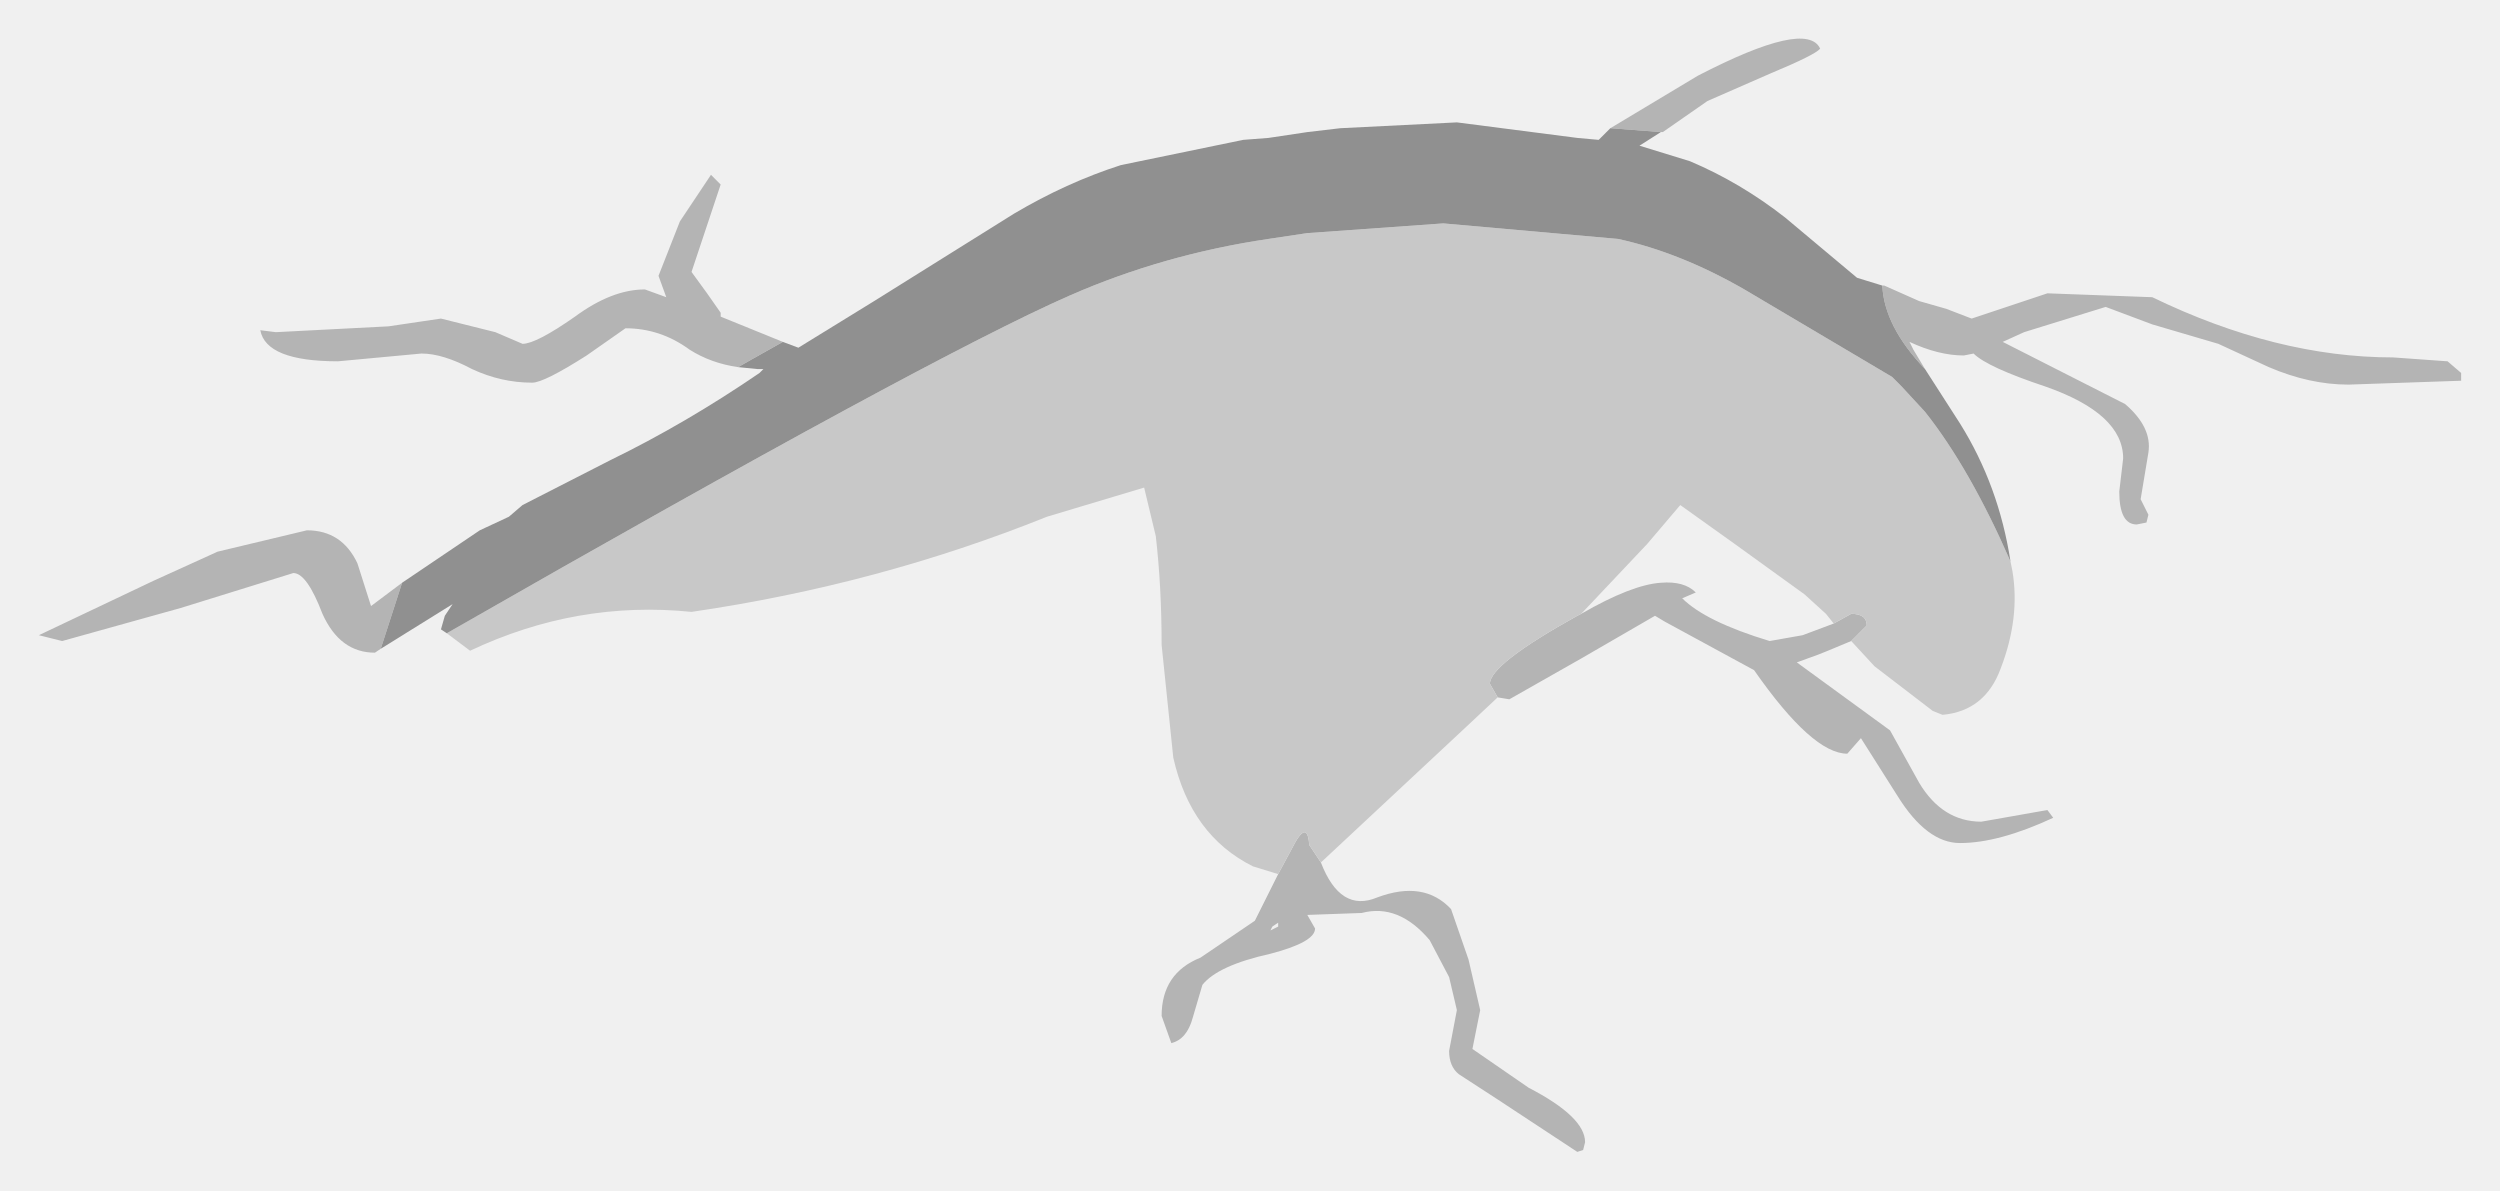
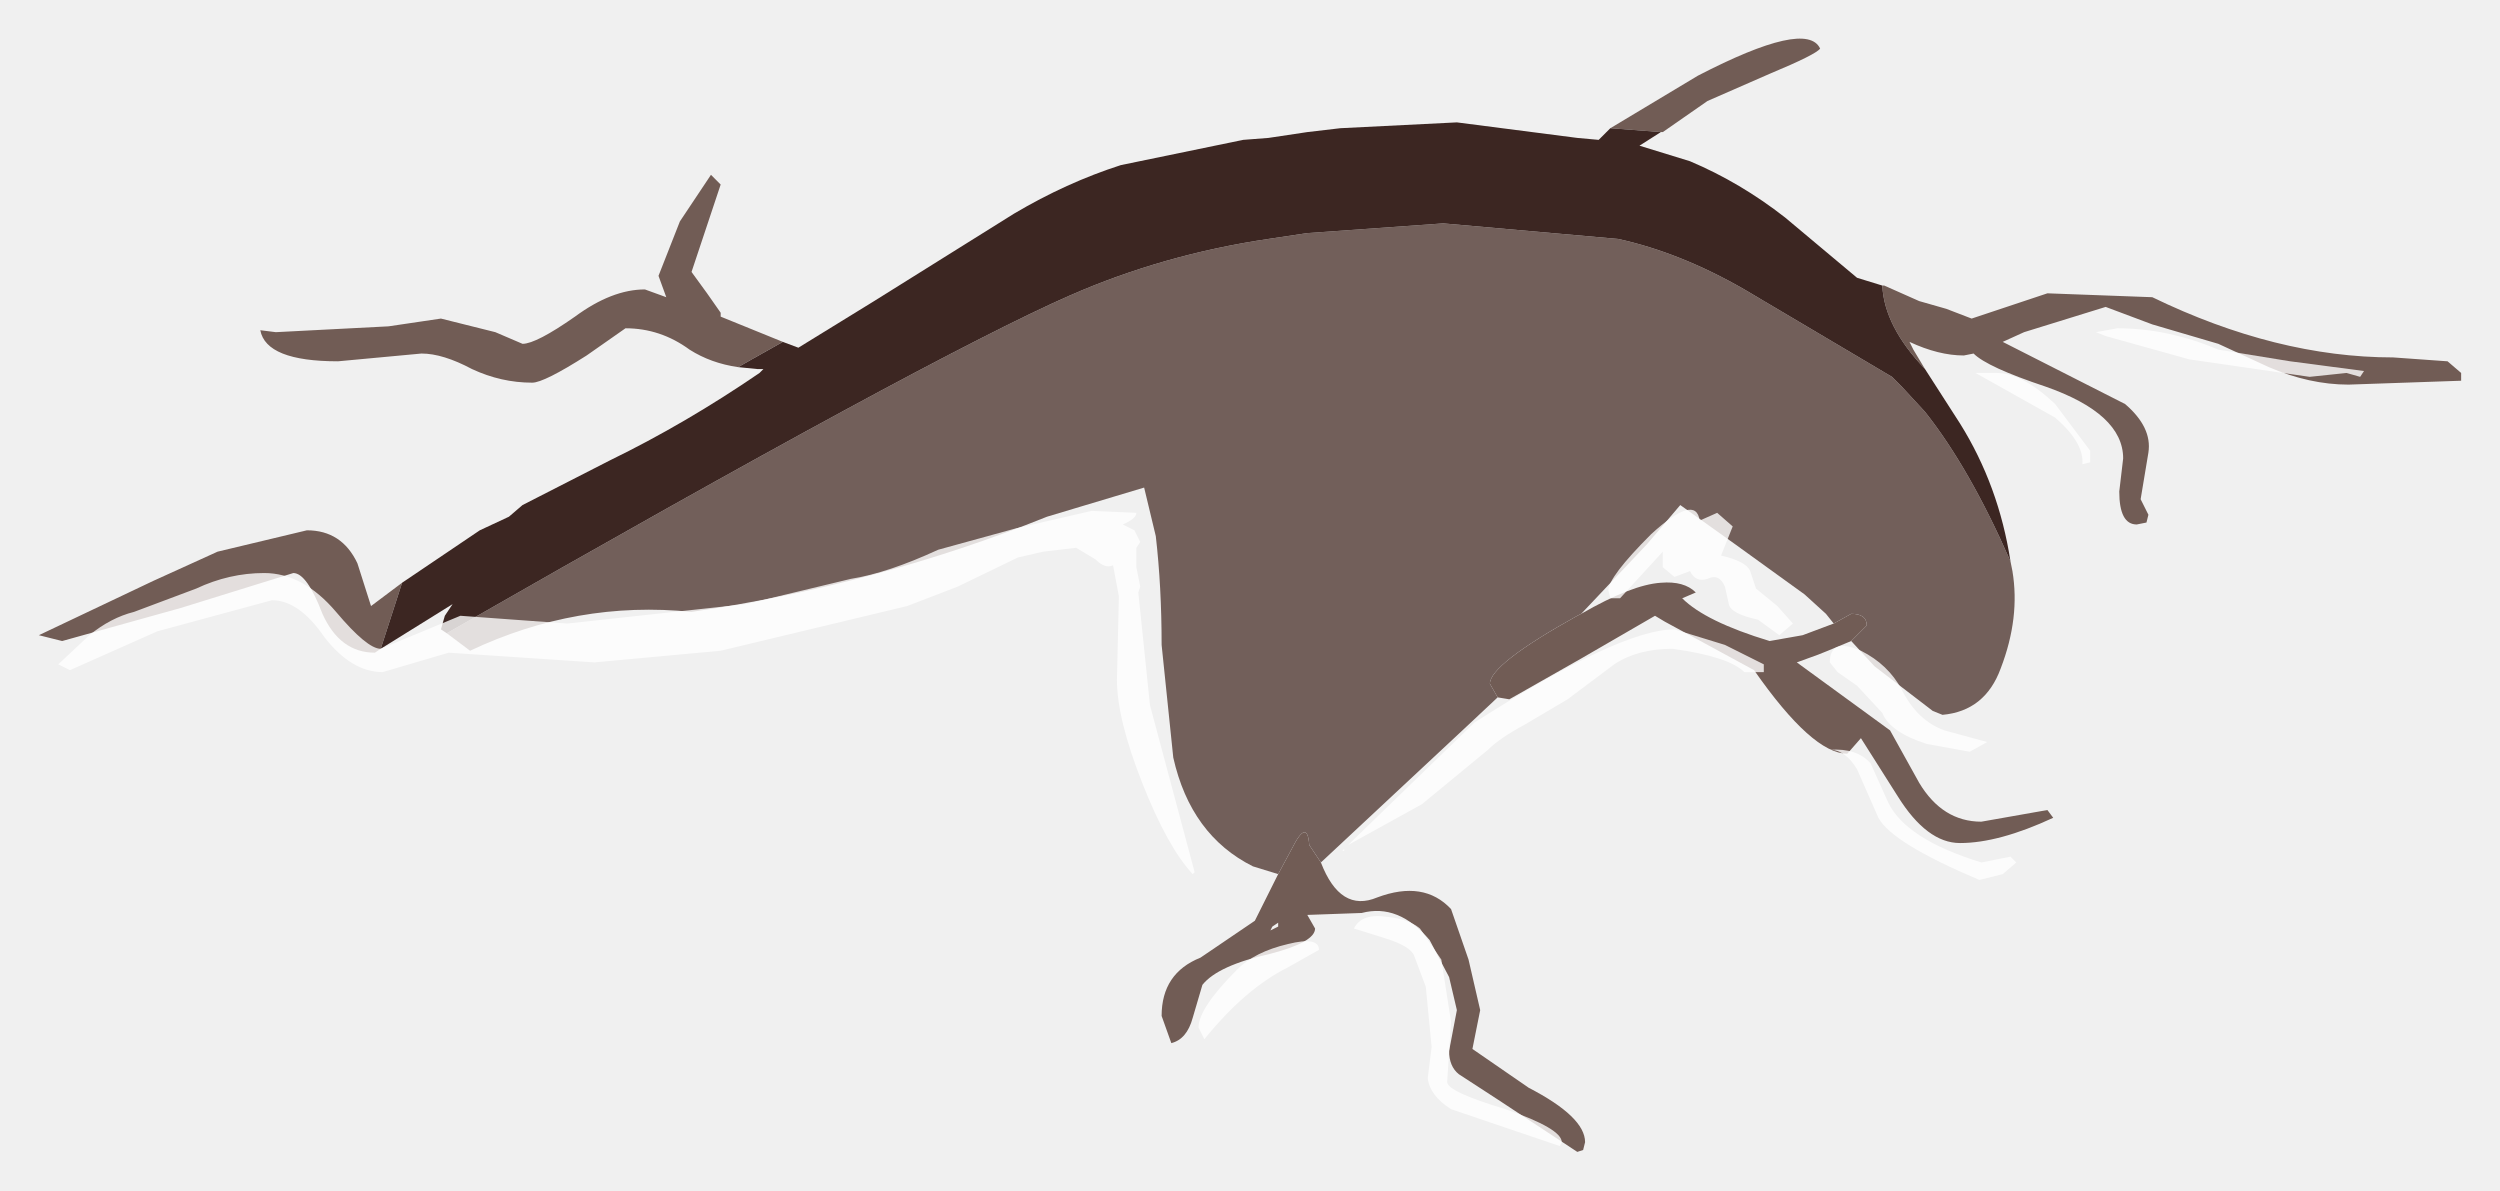
<svg xmlns="http://www.w3.org/2000/svg" height="30.65px" width="64.35px">
  <g transform="matrix(1.0, 0.0, 0.0, 1.0, 36.8, 15.1)">
-     <path d="M4.65 -11.8 L6.9 -13.15 Q9.7 -14.6 10.05 -13.85 9.95 -13.7 8.75 -13.2 L7.15 -12.5 6.0 -11.7 5.95 -11.7 4.65 -11.8 M11.65 -7.75 L11.7 -7.75 12.6 -7.35 13.3 -7.15 13.95 -6.9 15.9 -7.55 18.6 -7.45 Q21.8 -5.9 24.8 -5.9 L26.2 -5.8 26.55 -5.5 26.55 -5.3 23.65 -5.2 Q22.65 -5.2 21.6 -5.65 L20.3 -6.25 18.6 -6.75 17.4 -7.2 15.3 -6.55 14.75 -6.3 17.9 -4.7 Q18.6 -4.1 18.5 -3.45 L18.3 -2.25 18.4 -2.05 18.5 -1.85 18.45 -1.65 18.2 -1.6 Q17.75 -1.6 17.75 -2.45 L17.85 -3.3 Q17.85 -4.45 15.85 -5.15 14.35 -5.65 14.0 -6.0 L13.75 -5.95 Q13.1 -5.95 12.35 -6.3 L12.45 -6.1 12.75 -5.6 Q11.7 -6.7 11.65 -7.75 M10.85 1.4 L10.25 1.65 10.0 1.75 9.45 1.95 11.85 3.7 12.6 5.05 Q13.2 6.05 14.2 6.05 L15.9 5.75 16.05 5.95 Q14.65 6.6 13.65 6.6 12.8 6.6 12.05 5.4 L11.1 3.9 10.75 4.3 Q9.85 4.3 8.35 2.15 L6.05 0.9 5.8 0.75 3.9 1.85 2.05 2.9 1.75 2.85 1.55 2.5 Q1.55 2.0 3.8 0.75 L3.9 0.7 Q5.2 -0.05 5.95 -0.1 6.55 -0.15 6.85 0.15 L6.5 0.3 Q7.1 0.9 8.75 1.4 L9.6 1.25 10.4 0.95 10.85 0.7 Q11.25 0.7 11.25 1.0 L10.85 1.4 M-2.8 7.1 Q-2.3 8.4 -1.35 8.0 -0.15 7.55 0.55 8.3 L1.0 9.6 1.3 10.9 1.1 11.9 2.55 12.9 Q4.0 13.65 4.0 14.3 L3.95 14.5 3.8 14.55 1.75 13.2 0.75 12.55 Q0.5 12.35 0.5 11.95 L0.7 10.9 0.5 10.05 0.0 9.1 Q-0.8 8.15 -1.75 8.4 L-3.15 8.45 -2.95 8.8 Q-2.95 9.15 -4.1 9.45 -5.45 9.75 -5.85 10.25 L-6.1 11.1 Q-6.25 11.65 -6.65 11.75 L-6.9 11.05 Q-6.9 9.95 -5.9 9.55 L-4.5 8.6 -3.9 7.4 -3.55 6.75 Q-3.15 5.95 -3.1 6.65 L-2.8 7.1 M-27.0 1.6 L-27.15 1.7 Q-28.05 1.7 -28.5 0.7 -28.9 -0.35 -29.25 -0.35 L-32.15 0.55 -35.2 1.4 -35.8 1.25 -32.85 -0.15 -31.2 -0.9 -28.9 -1.45 Q-28.0 -1.45 -27.6 -0.6 L-27.25 0.5 -26.45 -0.1 -27.0 1.6 M-17.8 -5.65 Q-18.5 -5.75 -19.05 -6.1 -19.8 -6.65 -20.7 -6.65 L-21.7 -5.95 Q-22.8 -5.25 -23.1 -5.25 -23.9 -5.25 -24.65 -5.6 -25.4 -6.0 -25.95 -6.0 L-28.1 -5.8 Q-29.95 -5.8 -30.1 -6.6 L-29.7 -6.55 -26.8 -6.7 -25.45 -6.9 -24.05 -6.55 -23.35 -6.25 Q-23.0 -6.25 -22.0 -6.95 -21.05 -7.65 -20.2 -7.65 L-19.65 -7.45 -19.85 -8.0 -19.3 -9.4 -18.5 -10.6 -18.25 -10.35 -19.0 -8.1 -18.6 -7.55 -18.25 -7.05 -18.25 -6.95 -16.65 -6.3 -17.45 -5.85 -17.8 -5.65 M-4.05 8.75 L-4.1 8.85 -3.9 8.75 -3.9 8.65 -4.05 8.75" fill="#A5A5A5" fill-opacity="0.8" fill-rule="evenodd" stroke="none" />
-     <path d="M14.95 -0.65 L15.0 -0.4 Q15.2 0.8 14.7 2.1 14.3 3.2 13.2 3.3 L12.95 3.2 11.45 2.05 10.85 1.4 11.25 1.0 Q11.25 0.7 10.85 0.7 L10.4 0.95 10.2 0.7 9.65 0.2 7.85 -1.1 6.45 -2.1 5.6 -1.1 3.9 0.7 3.8 0.75 Q1.55 2.0 1.55 2.5 L1.75 2.85 0.95 3.6 -2.8 7.1 -3.1 6.65 Q-3.15 5.95 -3.55 6.75 L-3.9 7.4 -4.55 7.2 Q-6.15 6.4 -6.6 4.4 L-6.9 1.5 Q-6.9 0.0 -7.05 -1.3 L-7.35 -2.55 -9.85 -1.8 Q-14.2 -0.05 -19.0 0.65 -21.95 0.35 -24.7 1.65 L-25.3 1.2 Q-12.9 -5.9 -9.25 -7.5 -6.85 -8.55 -4.15 -8.95 L-3.15 -9.1 0.35 -9.35 4.85 -8.95 Q6.45 -8.6 8.1 -7.65 L11.9 -5.4 12.15 -5.15 12.75 -4.5 Q13.9 -3.05 14.95 -0.65" fill="#C8C8C8" fill-rule="evenodd" stroke="none" />
-     <path d="M5.95 -11.7 L5.4 -11.35 6.7 -10.95 Q8.0 -10.4 9.15 -9.5 L11.0 -7.95 11.65 -7.75 Q11.7 -6.7 12.75 -5.6 L13.65 -4.2 Q14.65 -2.6 14.95 -0.65 13.9 -3.05 12.75 -4.5 L12.15 -5.15 11.9 -5.4 8.1 -7.65 Q6.45 -8.6 4.85 -8.95 L0.35 -9.35 -3.15 -9.1 -4.15 -8.95 Q-6.85 -8.55 -9.25 -7.5 -12.9 -5.9 -25.3 1.2 L-25.45 1.1 -25.35 0.75 -25.15 0.45 -27.0 1.6 -26.45 -0.1 -24.45 -1.45 -23.7 -1.8 -23.35 -2.1 -21.1 -3.25 Q-19.15 -4.2 -17.25 -5.5 L-17.15 -5.6 -17.3 -5.6 -17.8 -5.65 -17.45 -5.85 -16.65 -6.3 -16.25 -6.15 -14.3 -7.35 -10.7 -9.6 Q-9.35 -10.4 -7.95 -10.85 L-4.8 -11.5 -4.15 -11.55 -3.15 -11.7 -2.3 -11.8 0.7 -11.95 3.8 -11.55 4.35 -11.5 4.65 -11.8 5.95 -11.7" fill="#909090" fill-rule="evenodd" stroke="none" />
+     <path d="M4.65 -11.8 L6.9 -13.15 Q9.7 -14.6 10.05 -13.85 9.95 -13.7 8.75 -13.2 L7.15 -12.5 6.0 -11.7 5.95 -11.7 4.65 -11.8 M11.65 -7.75 L11.7 -7.75 12.6 -7.35 13.3 -7.15 13.95 -6.9 15.9 -7.55 18.6 -7.45 Q21.8 -5.9 24.8 -5.9 L26.2 -5.8 26.55 -5.5 26.55 -5.3 23.65 -5.2 Q22.65 -5.2 21.6 -5.65 L20.3 -6.25 18.6 -6.75 17.4 -7.2 15.3 -6.55 14.75 -6.3 17.9 -4.7 Q18.6 -4.1 18.5 -3.45 L18.3 -2.25 18.4 -2.05 18.5 -1.85 18.45 -1.65 18.2 -1.6 Q17.75 -1.6 17.75 -2.45 L17.85 -3.3 Q17.85 -4.45 15.85 -5.15 14.35 -5.65 14.0 -6.0 L13.75 -5.95 Q13.1 -5.95 12.35 -6.3 L12.45 -6.1 12.75 -5.6 Q11.7 -6.7 11.65 -7.75 M10.85 1.4 L10.25 1.65 10.0 1.75 9.45 1.95 11.85 3.7 12.6 5.05 Q13.2 6.05 14.2 6.05 L15.9 5.75 16.05 5.95 Q14.65 6.6 13.65 6.6 12.8 6.6 12.05 5.4 L11.1 3.9 10.75 4.3 Q9.85 4.3 8.35 2.15 L6.05 0.9 5.8 0.75 3.9 1.85 2.05 2.9 1.75 2.85 1.55 2.5 Q1.55 2.0 3.8 0.75 L3.9 0.7 Q5.2 -0.05 5.95 -0.1 6.55 -0.15 6.85 0.15 L6.5 0.3 Q7.1 0.9 8.75 1.4 L9.6 1.25 10.4 0.95 10.85 0.7 Q11.25 0.7 11.25 1.0 L10.85 1.4 M-2.8 7.1 Q-2.3 8.4 -1.35 8.0 -0.15 7.55 0.55 8.3 L1.0 9.6 1.3 10.9 1.1 11.9 2.55 12.9 Q4.0 13.65 4.0 14.3 L3.95 14.5 3.8 14.55 1.75 13.2 0.75 12.55 Q0.5 12.35 0.5 11.95 L0.7 10.9 0.5 10.05 0.0 9.1 Q-0.8 8.15 -1.75 8.4 L-3.15 8.45 -2.95 8.8 Q-2.95 9.15 -4.1 9.45 -5.45 9.75 -5.85 10.25 L-6.1 11.1 Q-6.25 11.65 -6.65 11.75 L-6.9 11.05 Q-6.9 9.95 -5.9 9.55 L-4.5 8.6 -3.9 7.4 -3.55 6.75 Q-3.15 5.95 -3.1 6.65 L-2.8 7.1 M-27.0 1.6 L-27.15 1.7 Q-28.05 1.7 -28.5 0.7 -28.9 -0.35 -29.25 -0.35 L-32.15 0.55 -35.2 1.4 -35.8 1.25 -32.85 -0.15 -31.2 -0.9 -28.9 -1.45 Q-28.0 -1.45 -27.6 -0.6 L-27.25 0.5 -26.45 -0.1 -27.0 1.6 M-17.8 -5.65 Q-18.5 -5.75 -19.05 -6.1 -19.8 -6.65 -20.7 -6.65 L-21.7 -5.95 Q-22.8 -5.25 -23.1 -5.25 -23.9 -5.25 -24.65 -5.6 -25.4 -6.0 -25.95 -6.0 L-28.1 -5.8 Q-29.95 -5.8 -30.1 -6.6 L-29.7 -6.55 -26.8 -6.7 -25.45 -6.9 -24.05 -6.55 -23.35 -6.25 Q-23.0 -6.25 -22.0 -6.95 -21.05 -7.65 -20.2 -7.65 L-19.65 -7.45 -19.85 -8.0 -19.3 -9.4 -18.5 -10.6 -18.25 -10.35 -19.0 -8.1 -18.6 -7.55 -18.25 -7.05 -18.25 -6.95 -16.65 -6.3 -17.45 -5.85 -17.8 -5.65 M-4.05 8.75 L-4.1 8.85 -3.9 8.75 -3.9 8.65 -4.05 8.75" fill="#51382f" fill-opacity="0.8" fill-rule="evenodd" stroke="none" />
+     <path d="M14.95 -0.65 L15.0 -0.4 Q15.2 0.8 14.7 2.1 14.3 3.2 13.2 3.3 L12.95 3.2 11.45 2.05 10.85 1.4 11.25 1.0 Q11.25 0.7 10.85 0.7 L10.4 0.95 10.2 0.7 9.65 0.2 7.85 -1.1 6.45 -2.1 5.6 -1.1 3.9 0.7 3.8 0.75 Q1.55 2.0 1.55 2.5 L1.75 2.85 0.95 3.6 -2.8 7.1 -3.1 6.65 Q-3.15 5.95 -3.55 6.75 L-3.9 7.4 -4.55 7.2 Q-6.15 6.4 -6.6 4.4 L-6.9 1.5 Q-6.9 0.0 -7.05 -1.3 L-7.35 -2.55 -9.85 -1.8 Q-14.2 -0.05 -19.0 0.65 -21.95 0.35 -24.7 1.65 L-25.3 1.2 Q-12.9 -5.9 -9.25 -7.5 -6.85 -8.55 -4.15 -8.95 L-3.15 -9.1 0.35 -9.35 4.85 -8.95 Q6.45 -8.6 8.1 -7.65 L11.9 -5.4 12.15 -5.15 12.75 -4.5 Q13.9 -3.05 14.95 -0.65" fill="#725f5a" fill-rule="evenodd" stroke="none" />
+     <path d="M5.95 -11.7 L5.4 -11.35 6.7 -10.95 Q8.0 -10.4 9.15 -9.5 L11.0 -7.95 11.65 -7.75 Q11.7 -6.7 12.75 -5.6 L13.65 -4.2 Q14.65 -2.6 14.95 -0.65 13.9 -3.05 12.75 -4.5 L12.15 -5.15 11.9 -5.4 8.1 -7.65 Q6.45 -8.6 4.85 -8.95 L0.35 -9.35 -3.15 -9.1 -4.15 -8.95 Q-6.85 -8.55 -9.25 -7.5 -12.9 -5.9 -25.3 1.2 L-25.45 1.1 -25.35 0.75 -25.15 0.45 -27.0 1.6 -26.45 -0.1 -24.45 -1.45 -23.7 -1.8 -23.35 -2.1 -21.1 -3.25 Q-19.15 -4.2 -17.25 -5.5 L-17.15 -5.6 -17.3 -5.6 -17.8 -5.65 -17.45 -5.85 -16.65 -6.3 -16.25 -6.15 -14.3 -7.35 -10.7 -9.6 Q-9.35 -10.4 -7.95 -10.85 L-4.8 -11.5 -4.15 -11.55 -3.15 -11.7 -2.3 -11.8 0.7 -11.95 3.8 -11.55 4.35 -11.5 4.65 -11.8 5.95 -11.7" fill="#3c2622" fill-rule="evenodd" stroke="none" />
+     <path d="M6.3 -0.25 L6.0 -0.5 6.0 -0.8 6.0 -0.9 4.9 0.3 4.65 0.3 4.6 0.1 Q4.6 -0.25 5.7 -1.35 6.85 -2.4 6.95 -1.7 L7.4 -1.9 7.8 -1.55 7.5 -0.8 Q8.15 -0.65 8.25 -0.4 L8.4 0.05 8.95 0.5 9.35 0.95 9.0 1.25 8.45 0.85 Q7.75 0.7 7.7 0.45 L7.6 0.0 Q7.45 -0.35 7.15 -0.2 6.85 -0.1 6.7 -0.4 L6.3 -0.25 M17.7 -6.65 Q19.0 -6.65 20.3 -6.1 L22.15 -5.8 24.05 -5.55 23.95 -5.4 23.6 -5.5 22.65 -5.4 19.55 -5.85 17.4 -6.45 17.15 -6.55 17.7 -6.65 M14.6 -5.5 Q15.25 -5.5 16.1 -4.7 L17.0 -3.5 17.0 -3.2 16.8 -3.15 Q16.85 -3.7 16.1 -4.35 L14.05 -5.5 14.6 -5.5 M11.1 1.65 Q11.8 2.0 12.15 2.65 12.55 3.45 13.25 3.7 L14.35 4.0 13.9 4.25 12.8 4.05 Q11.85 3.75 11.65 3.25 L11.0 2.55 10.5 2.2 10.3 1.95 Q10.3 1.3 11.1 1.65 M11.8 5.55 Q12.25 6.5 14.2 7.1 L14.95 6.95 15.1 7.1 14.75 7.4 14.15 7.55 Q11.9 6.6 11.55 5.95 L11.0 4.7 Q10.7 4.2 10.3 4.2 11.0 4.15 11.35 4.55 L11.8 5.55 M8.1 2.2 Q7.7 1.8 6.25 1.6 5.35 1.6 4.75 2.0 L3.55 2.9 2.45 3.55 Q1.8 3.9 1.5 4.2 L-0.2 5.6 -2.1 6.65 1.15 3.5 Q4.9 1.1 6.3 1.1 L7.6 1.5 8.6 2.0 8.6 2.2 8.1 2.2 M0.55 11.2 L0.45 12.75 Q0.45 13.0 1.95 13.45 3.4 13.95 3.4 14.3 L3.35 14.4 0.55 13.45 Q0.0 13.1 -0.05 12.65 L0.05 11.85 -0.1 10.3 -0.4 9.5 Q-0.5 9.25 -1.15 9.05 L-1.95 8.8 Q-1.75 8.4 -1.1 8.5 -0.55 8.55 -0.25 8.8 L0.3 9.6 0.55 11.2 M-10.65 -1.5 L-8.7 -1.95 -7.55 -1.9 Q-7.55 -1.75 -7.9 -1.6 L-7.6 -1.45 -7.45 -1.15 -7.55 -1.0 -7.55 -0.7 -7.55 -0.5 -7.45 0.0 -7.5 0.15 -7.2 3.05 -6.05 7.35 -6.1 7.4 Q-6.75 6.7 -7.4 5.05 -8.05 3.4 -8.05 2.4 L-8.0 0.25 -8.15 -0.55 Q-8.35 -0.45 -8.6 -0.7 L-9.1 -1.0 -9.95 -0.9 -10.6 -0.75 -12.15 0.0 -13.45 0.5 -18.25 1.65 -21.5 1.95 -25.25 1.7 -26.1 1.95 -26.95 2.2 Q-27.75 2.2 -28.45 1.3 -29.1 0.35 -29.8 0.35 L-32.75 1.15 -35.0 2.15 -35.3 2.0 -34.5 1.25 Q-33.95 0.8 -33.35 0.65 L-31.75 0.05 Q-30.9 -0.35 -30.0 -0.35 -29.0 -0.35 -28.15 0.65 -27.35 1.6 -27.0 1.6 L-24.95 0.75 -22.2 0.95 -17.6 0.45 -14.9 -0.2 Q-13.95 -0.35 -12.65 -0.95 L-10.65 -1.5 M-5.95 11.35 Q-5.95 10.85 -4.95 9.85 -4.5 9.4 -3.65 9.2 -2.85 9.0 -2.85 9.35 L-3.65 9.8 Q-4.75 10.35 -5.8 11.65 L-5.95 11.35 M-2.2 6.8 L-2.25 6.8 -2.2 6.75 -2.2 6.8" fill="#ffffff" fill-opacity="0.8" fill-rule="evenodd" stroke="none" />
  </g>
</svg>
